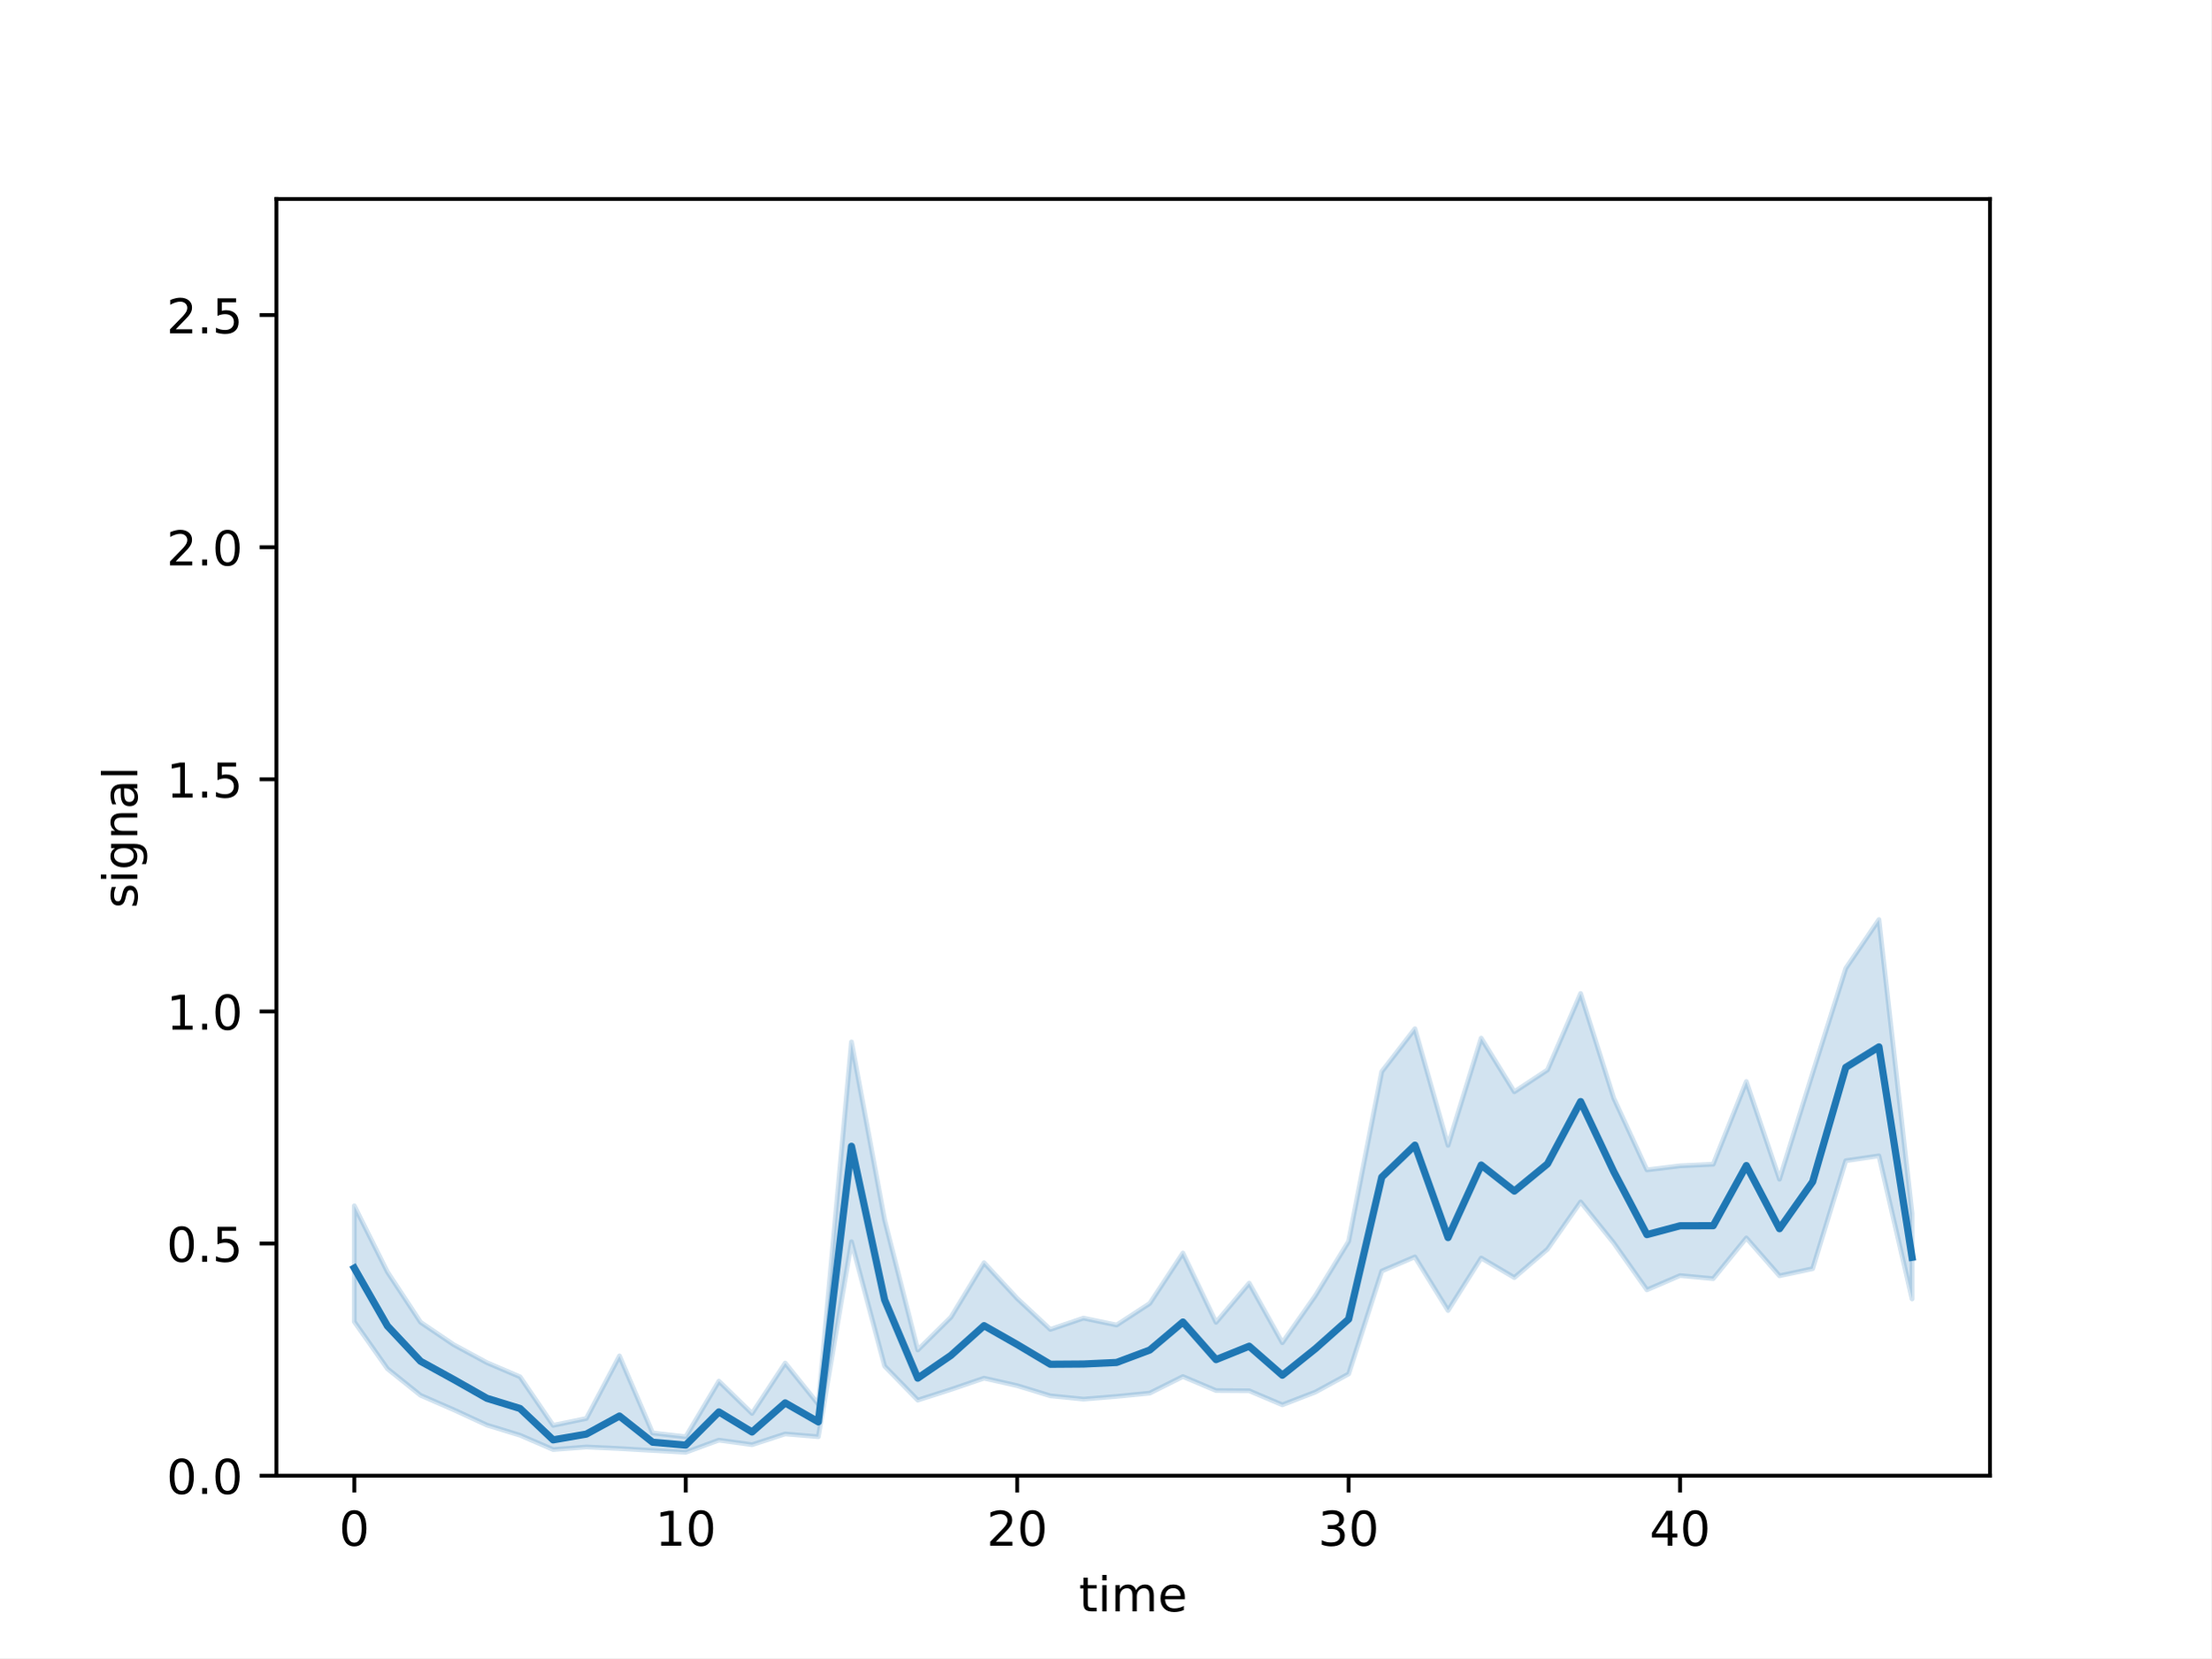
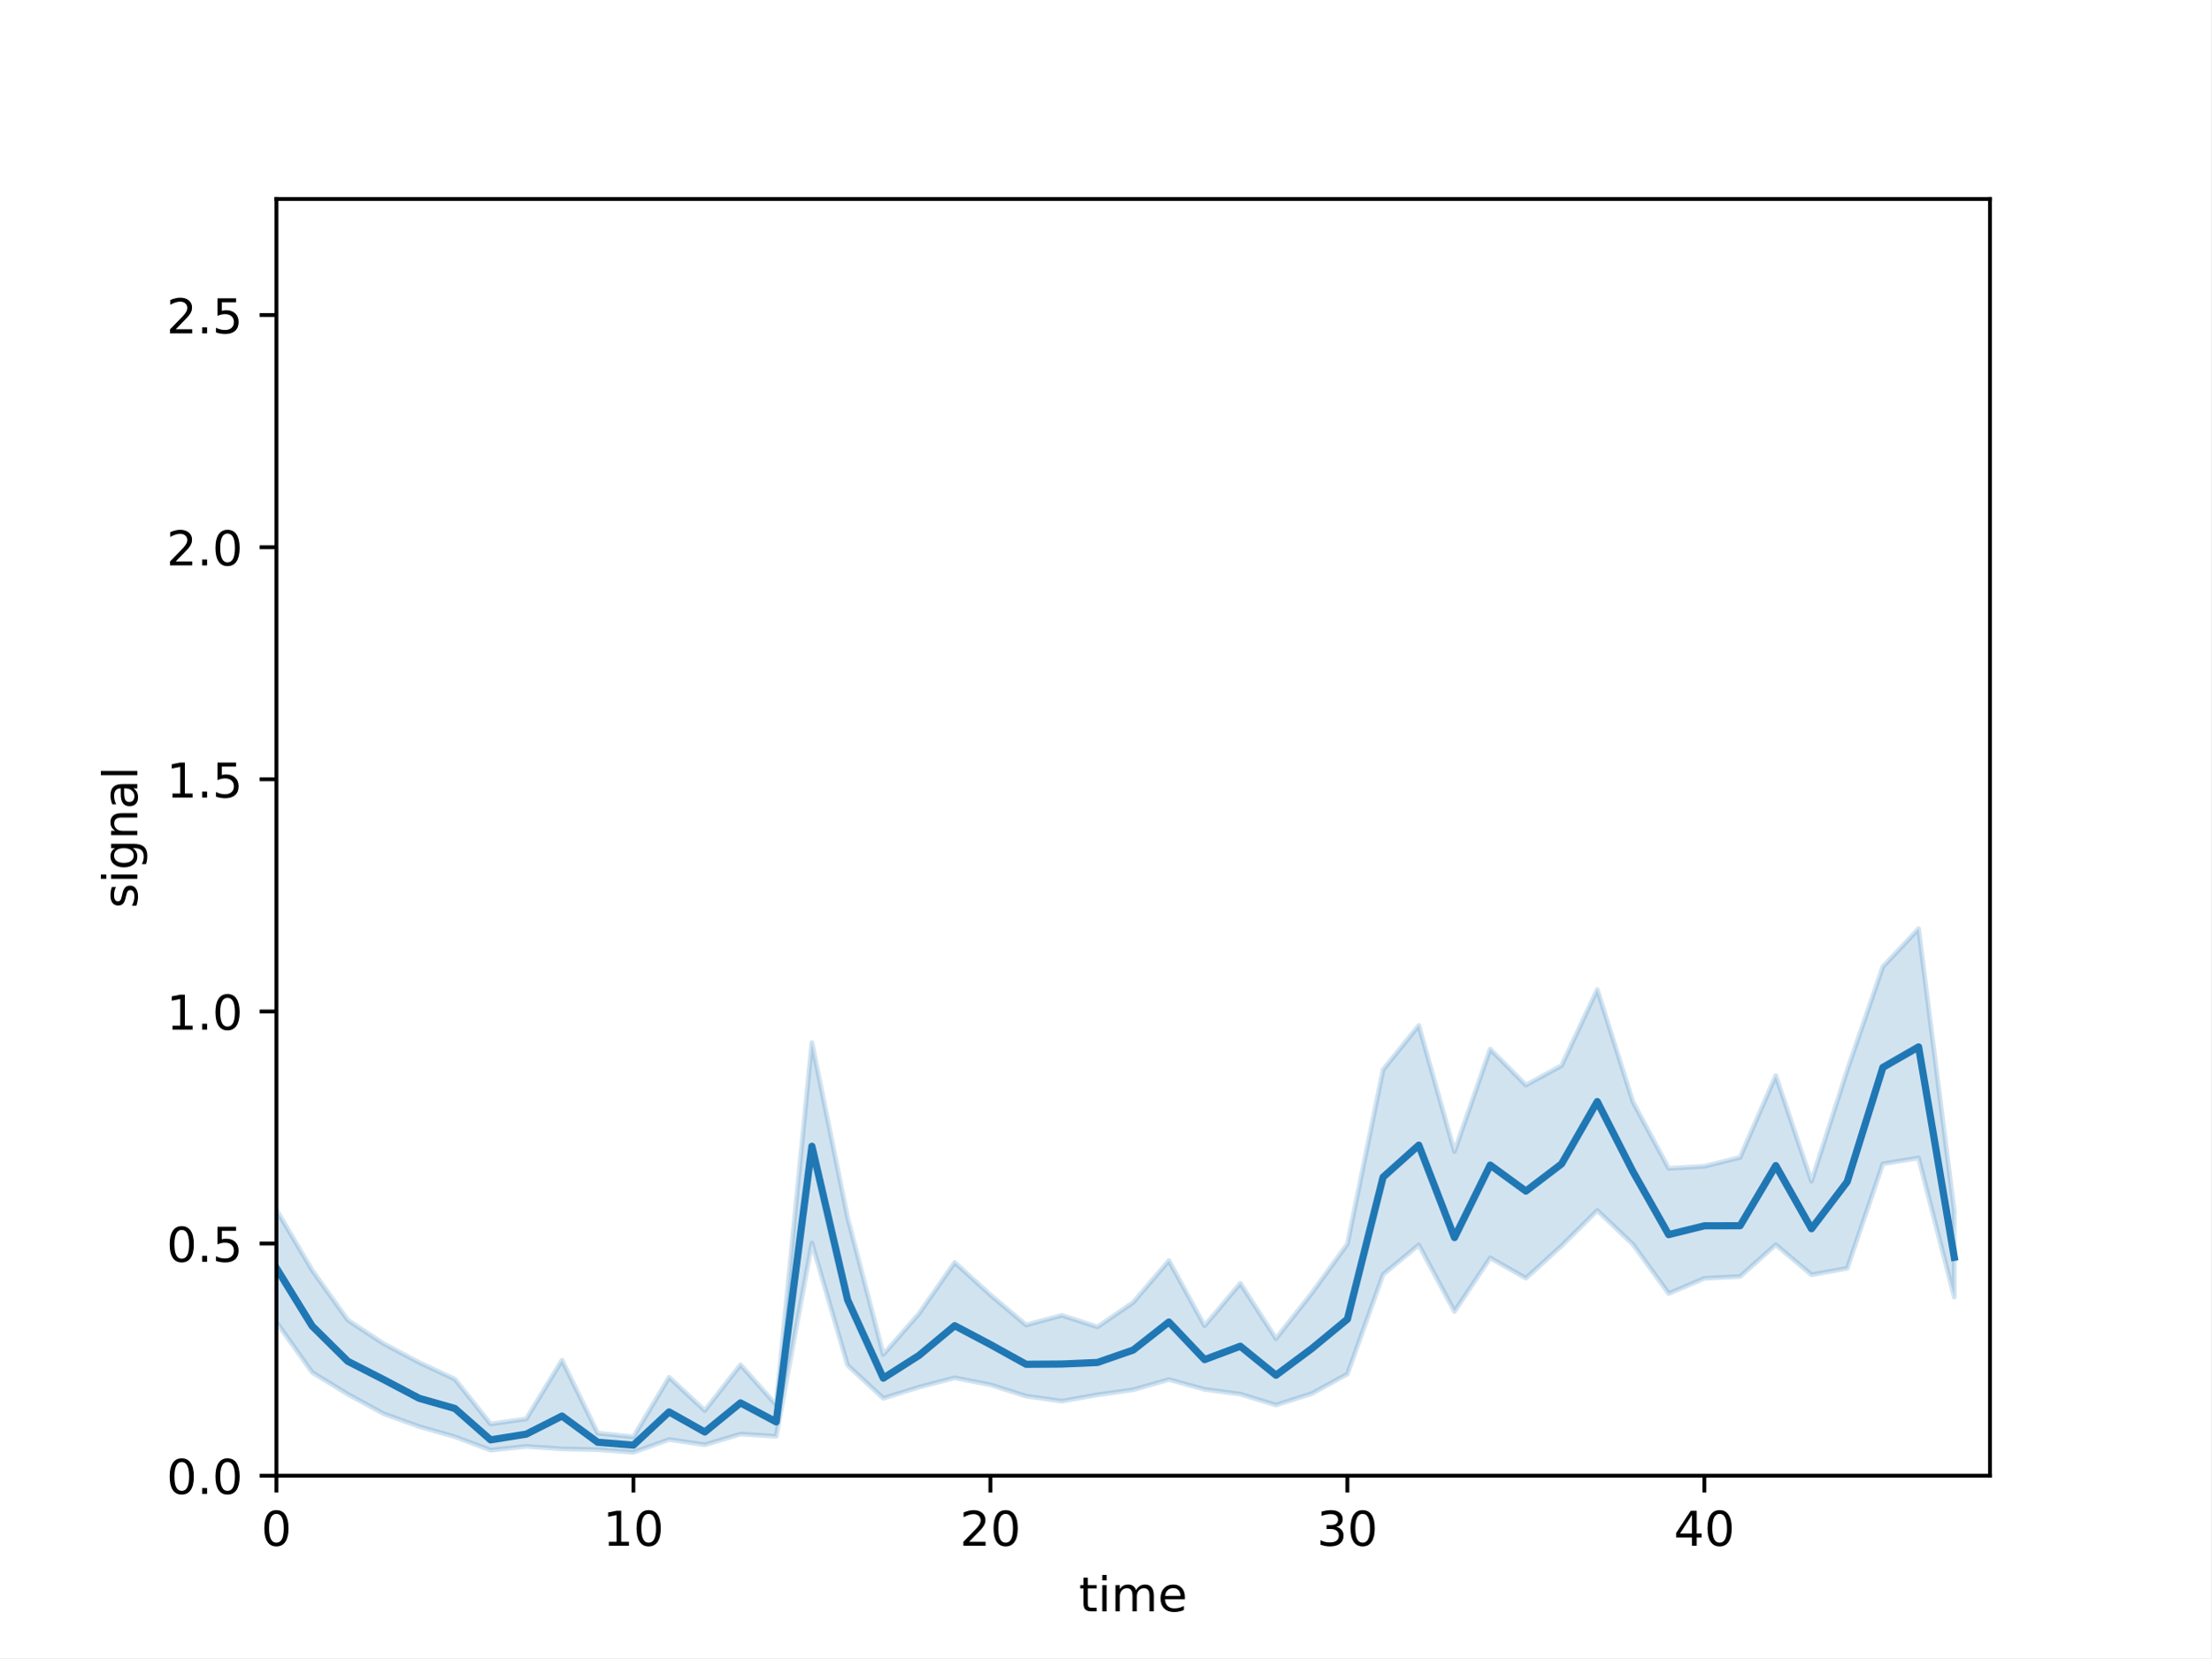
<svg xmlns="http://www.w3.org/2000/svg" xmlns:xlink="http://www.w3.org/1999/xlink" width="460.8pt" height="345.6pt" viewBox="0 0 460.8 345.6" version="1.1">
  <defs>
    <style type="text/css">*{stroke-linejoin: round; stroke-linecap: butt}</style>
  </defs>
  <g id="figure_1">
    <g id="patch_1">
      <path d="M 0 345.6  L 460.8 345.6  L 460.8 0  L 0 0  z " style="fill: #ffffff" />
    </g>
    <g id="axes_1">
      <g id="patch_2">
        <path d="M 57.6 307.584  L 414.72 307.584  L 414.72 41.472  L 57.6 41.472  z " style="fill: #ffffff" />
      </g>
      <g id="PolyCollection_1">
        <defs>
-           <path id="m5b053d071c" d="M 73.833 -94.264  L 73.833 -70.11  L 80.74 -60.309  L 87.648 -54.769  L 94.555 -51.757  L 101.463 -48.567  L 108.37 -46.449  L 115.278 -43.468  L 122.186 -43.999  L 129.093 -43.68  L 136.001 -43.269  L 142.908 -42.89  L 149.816 -45.43  L 156.723 -44.468  L 163.631 -46.72  L 170.538 -46.133  L 177.446 -86.779  L 184.353 -60.855  L 191.261 -53.766  L 198.169 -55.981  L 205.076 -58.342  L 211.984 -56.779  L 218.891 -54.667  L 225.799 -53.97  L 232.706 -54.539  L 239.614 -55.225  L 246.521 -58.679  L 253.429 -55.759  L 260.336 -55.715  L 267.244 -52.785  L 274.151 -55.453  L 281.059 -59.223  L 287.967 -80.671  L 294.874 -83.623  L 301.782 -72.448  L 308.689 -83.384  L 315.597 -79.3  L 322.504 -85.227  L 329.412 -95.088  L 336.319 -86.517  L 343.227 -76.754  L 350.134 -79.729  L 357.042 -79.086  L 363.95 -87.57  L 370.857 -79.682  L 377.765 -81.161  L 384.672 -103.668  L 391.58 -104.684  L 398.487 -74.854  L 398.487 -92.665  L 398.487 -92.665  L 391.58 -153.924  L 384.672 -143.77  L 377.765 -121.929  L 370.857 -99.809  L 363.95 -120.166  L 357.042 -102.931  L 350.134 -102.598  L 343.227 -101.756  L 336.319 -116.699  L 329.412 -138.522  L 322.504 -122.593  L 315.597 -118.038  L 308.689 -129.219  L 301.782 -106.871  L 294.874 -131.181  L 287.967 -122.234  L 281.059 -86.86  L 274.151 -75.578  L 267.244 -65.731  L 260.336 -78.148  L 253.429 -69.972  L 246.521 -84.424  L 239.614 -73.924  L 232.706 -69.418  L 225.799 -70.855  L 218.891 -68.507  L 211.984 -74.955  L 205.076 -82.403  L 198.169 -71.044  L 191.261 -64.215  L 184.353 -91.34  L 177.446 -128.429  L 170.538 -52.923  L 163.631 -61.494  L 156.723 -50.995  L 149.816 -57.722  L 142.908 -46.143  L 136.001 -46.919  L 129.093 -62.98  L 122.186 -49.944  L 115.278 -48.504  L 108.37 -58.629  L 101.463 -61.583  L 94.555 -65.321  L 87.648 -69.994  L 80.74 -80.476  L 73.833 -94.264  z " style="stroke: #1f77b4; stroke-opacity: 0.2" />
+           <path id="m10367780b4" d="M 57.6 -93.44  L 57.6 -70.038  L 65.04 -59.57  L 72.48 -55.008  L 79.92 -50.946  L 87.36 -48.255  L 94.8 -46.135  L 102.24 -43.341  L 109.68 -44.131  L 117.12 -43.607  L 124.56 -43.443  L 132 -42.886  L 139.44 -45.561  L 146.88 -44.46  L 154.32 -46.694  L 161.76 -46.23  L 169.2 -86.517  L 176.64 -61.055  L 184.08 -54.152  L 191.52 -56.48  L 198.96 -58.421  L 206.4 -56.972  L 213.84 -54.608  L 221.28 -53.557  L 228.72 -54.878  L 236.16 -55.933  L 243.6 -58.06  L 251.04 -56.011  L 258.48 -55.028  L 265.92 -52.75  L 273.36 -55.129  L 280.8 -59.204  L 288.24 -79.96  L 295.68 -86.114  L 303.12 -72.248  L 310.56 -83.419  L 318 -79.185  L 325.44 -85.943  L 332.88 -93.299  L 340.32 -86.229  L 347.76 -75.986  L 355.2 -79.153  L 362.64 -79.534  L 370.08 -86.162  L 377.52 -79.896  L 384.96 -81.247  L 392.4 -103.027  L 399.84 -104.25  L 407.28 -75.238  L 407.28 -93.112  L 407.28 -93.112  L 399.84 -152.016  L 392.4 -144.101  L 384.96 -122.509  L 377.52 -99.374  L 370.08 -121.4  L 362.64 -104.355  L 355.2 -102.5  L 347.76 -102.069  L 340.32 -115.892  L 332.88 -139.342  L 325.44 -123.494  L 318 -119.43  L 310.56 -126.926  L 303.12 -105.575  L 295.68 -131.86  L 288.24 -122.636  L 280.8 -86.298  L 273.36 -76.036  L 265.92 -66.589  L 258.48 -78.112  L 251.04 -69.254  L 243.6 -82.84  L 236.16 -74.137  L 228.72 -69.02  L 221.28 -71.443  L 213.84 -69.422  L 206.4 -75.704  L 198.96 -82.467  L 191.52 -71.792  L 184.08 -63.276  L 176.64 -91.798  L 169.2 -128.28  L 161.76 -52.772  L 154.32 -61.128  L 146.88 -51.601  L 139.44 -58.526  L 132 -46.11  L 124.56 -46.891  L 117.12 -62.084  L 109.68 -49.86  L 102.24 -48.788  L 94.8 -58.137  L 87.36 -61.605  L 79.92 -65.542  L 72.48 -70.444  L 65.04 -80.855  L 57.6 -93.44  z " style="stroke: #1f77b4; stroke-opacity: 0.2" />
        </defs>
-         <g clip-path="url(#p2e5629bbff)">
-           <use xlink:href="#m5b053d071c" x="0" y="345.6" style="fill: #1f77b4; fill-opacity: 0.2; stroke: #1f77b4; stroke-opacity: 0.2" />
+         <g clip-path="url(#pb9048dd556)">
+           <use xlink:href="#m10367780b4" x="0" y="345.6" style="fill: #1f77b4; fill-opacity: 0.2; stroke: #1f77b4; stroke-opacity: 0.2" />
        </g>
      </g>
      <g id="matplotlib.axis_1">
        <g id="xtick_1">
          <g id="line2d_1">
            <defs>
-               <path id="m2c2b59ab8b" d="M 0 0  L 0 3.5  " style="stroke: #000000; stroke-width: 0.8" />
-             </defs>
-             <g>
-               <use xlink:href="#m2c2b59ab8b" x="73.833" y="307.584" style="stroke: #000000; stroke-width: 0.8" />
+               <path id="m98447d818f" d="M 0 0  L 0 3.5  " style="stroke: #000000; stroke-width: 0.8" />
+             </defs>
+             <g>
+               <use xlink:href="#m98447d818f" x="57.6" y="307.584" style="stroke: #000000; stroke-width: 0.8" />
            </g>
          </g>
          <g id="text_1">
-             <g transform="translate(70.65148 322.1824) scale(0.1 -0.1)">
+             <g transform="translate(54.41875 322.1824) scale(0.1 -0.1)">
              <defs>
                <path id="DejaVuSans-30" d="M 2034 4250  Q 1547 4250 1301 3770  Q 1056 3291 1056 2328  Q 1056 1369 1301 889  Q 1547 409 2034 409  Q 2525 409 2770 889  Q 3016 1369 3016 2328  Q 3016 3291 2770 3770  Q 2525 4250 2034 4250  z M 2034 4750  Q 2819 4750 3233 4129  Q 3647 3509 3647 2328  Q 3647 1150 3233 529  Q 2819 -91 2034 -91  Q 1250 -91 836 529  Q 422 1150 422 2328  Q 422 3509 836 4129  Q 1250 4750 2034 4750  z " transform="scale(0.015625)" />
              </defs>
              <use xlink:href="#DejaVuSans-30" />
            </g>
          </g>
        </g>
        <g id="xtick_2">
          <g id="line2d_2">
            <g>
-               <use xlink:href="#m2c2b59ab8b" x="142.908" y="307.584" style="stroke: #000000; stroke-width: 0.8" />
+               <use xlink:href="#m98447d818f" x="132" y="307.584" style="stroke: #000000; stroke-width: 0.8" />
            </g>
          </g>
          <g id="text_2">
-             <g transform="translate(136.5457 322.1824) scale(0.1 -0.1)">
+             <g transform="translate(125.6375 322.1824) scale(0.1 -0.1)">
              <defs>
                <path id="DejaVuSans-31" d="M 794 531  L 1825 531  L 1825 4091  L 703 3866  L 703 4441  L 1819 4666  L 2450 4666  L 2450 531  L 3481 531  L 3481 0  L 794 0  L 794 531  z " transform="scale(0.015625)" />
              </defs>
              <use xlink:href="#DejaVuSans-31" />
              <use xlink:href="#DejaVuSans-30" x="63.623" />
            </g>
          </g>
        </g>
        <g id="xtick_3">
          <g id="line2d_3">
            <g>
-               <use xlink:href="#m2c2b59ab8b" x="211.984" y="307.584" style="stroke: #000000; stroke-width: 0.8" />
+               <use xlink:href="#m98447d818f" x="206.4" y="307.584" style="stroke: #000000; stroke-width: 0.8" />
            </g>
          </g>
          <g id="text_3">
-             <g transform="translate(205.6211 322.1824) scale(0.1 -0.1)">
+             <g transform="translate(200.0375 322.1824) scale(0.1 -0.1)">
              <defs>
                <path id="DejaVuSans-32" d="M 1228 531  L 3431 531  L 3431 0  L 469 0  L 469 531  Q 828 903 1448 1529  Q 2069 2156 2228 2338  Q 2531 2678 2651 2914  Q 2772 3150 2772 3378  Q 2772 3750 2511 3984  Q 2250 4219 1831 4219  Q 1534 4219 1204 4116  Q 875 4013 500 3803  L 500 4441  Q 881 4594 1212 4672  Q 1544 4750 1819 4750  Q 2544 4750 2975 4387  Q 3406 4025 3406 3419  Q 3406 3131 3298 2873  Q 3191 2616 2906 2266  Q 2828 2175 2409 1742  Q 1991 1309 1228 531  z " transform="scale(0.015625)" />
              </defs>
              <use xlink:href="#DejaVuSans-32" />
              <use xlink:href="#DejaVuSans-30" x="63.623" />
            </g>
          </g>
        </g>
        <g id="xtick_4">
          <g id="line2d_4">
            <g>
-               <use xlink:href="#m2c2b59ab8b" x="281.059" y="307.584" style="stroke: #000000; stroke-width: 0.8" />
+               <use xlink:href="#m98447d818f" x="280.8" y="307.584" style="stroke: #000000; stroke-width: 0.8" />
            </g>
          </g>
          <g id="text_4">
-             <g transform="translate(274.6965 322.1824) scale(0.1 -0.1)">
+             <g transform="translate(274.4375 322.1824) scale(0.1 -0.1)">
              <defs>
                <path id="DejaVuSans-33" d="M 2597 2516  Q 3050 2419 3304 2112  Q 3559 1806 3559 1356  Q 3559 666 3084 287  Q 2609 -91 1734 -91  Q 1441 -91 1130 -33  Q 819 25 488 141  L 488 750  Q 750 597 1062 519  Q 1375 441 1716 441  Q 2309 441 2620 675  Q 2931 909 2931 1356  Q 2931 1769 2642 2001  Q 2353 2234 1838 2234  L 1294 2234  L 1294 2753  L 1863 2753  Q 2328 2753 2575 2939  Q 2822 3125 2822 3475  Q 2822 3834 2567 4026  Q 2313 4219 1838 4219  Q 1578 4219 1281 4162  Q 984 4106 628 3988  L 628 4550  Q 988 4650 1302 4700  Q 1616 4750 1894 4750  Q 2613 4750 3031 4423  Q 3450 4097 3450 3541  Q 3450 3153 3228 2886  Q 3006 2619 2597 2516  z " transform="scale(0.015625)" />
              </defs>
              <use xlink:href="#DejaVuSans-33" />
              <use xlink:href="#DejaVuSans-30" x="63.623" />
            </g>
          </g>
        </g>
        <g id="xtick_5">
          <g id="line2d_5">
            <g>
-               <use xlink:href="#m2c2b59ab8b" x="350.134" y="307.584" style="stroke: #000000; stroke-width: 0.8" />
+               <use xlink:href="#m98447d818f" x="355.2" y="307.584" style="stroke: #000000; stroke-width: 0.8" />
            </g>
          </g>
          <g id="text_5">
-             <g transform="translate(343.772 322.1824) scale(0.1 -0.1)">
+             <g transform="translate(348.8375 322.1824) scale(0.1 -0.1)">
              <defs>
                <path id="DejaVuSans-34" d="M 2419 4116  L 825 1625  L 2419 1625  L 2419 4116  z M 2253 4666  L 3047 4666  L 3047 1625  L 3713 1625  L 3713 1100  L 3047 1100  L 3047 0  L 2419 0  L 2419 1100  L 313 1100  L 313 1709  L 2253 4666  z " transform="scale(0.015625)" />
              </defs>
              <use xlink:href="#DejaVuSans-34" />
              <use xlink:href="#DejaVuSans-30" x="63.623" />
            </g>
          </g>
        </g>
        <g id="text_6">
          <g transform="translate(224.8639 335.8606) scale(0.1 -0.1)">
            <defs>
              <path id="DejaVuSans-74" d="M 1172 4494  L 1172 3500  L 2356 3500  L 2356 3053  L 1172 3053  L 1172 1153  Q 1172 725 1289 603  Q 1406 481 1766 481  L 2356 481  L 2356 0  L 1766 0  Q 1100 0 847 248  Q 594 497 594 1153  L 594 3053  L 172 3053  L 172 3500  L 594 3500  L 594 4494  L 1172 4494  z " transform="scale(0.015625)" />
              <path id="DejaVuSans-69" d="M 603 3500  L 1178 3500  L 1178 0  L 603 0  L 603 3500  z M 603 4863  L 1178 4863  L 1178 4134  L 603 4134  L 603 4863  z " transform="scale(0.015625)" />
              <path id="DejaVuSans-6d" d="M 3328 2828  Q 3544 3216 3844 3400  Q 4144 3584 4550 3584  Q 5097 3584 5394 3201  Q 5691 2819 5691 2113  L 5691 0  L 5113 0  L 5113 2094  Q 5113 2597 4934 2840  Q 4756 3084 4391 3084  Q 3944 3084 3684 2787  Q 3425 2491 3425 1978  L 3425 0  L 2847 0  L 2847 2094  Q 2847 2600 2669 2842  Q 2491 3084 2119 3084  Q 1678 3084 1418 2786  Q 1159 2488 1159 1978  L 1159 0  L 581 0  L 581 3500  L 1159 3500  L 1159 2956  Q 1356 3278 1631 3431  Q 1906 3584 2284 3584  Q 2666 3584 2933 3390  Q 3200 3197 3328 2828  z " transform="scale(0.015625)" />
              <path id="DejaVuSans-65" d="M 3597 1894  L 3597 1613  L 953 1613  Q 991 1019 1311 708  Q 1631 397 2203 397  Q 2534 397 2845 478  Q 3156 559 3463 722  L 3463 178  Q 3153 47 2828 -22  Q 2503 -91 2169 -91  Q 1331 -91 842 396  Q 353 884 353 1716  Q 353 2575 817 3079  Q 1281 3584 2069 3584  Q 2775 3584 3186 3129  Q 3597 2675 3597 1894  z M 3022 2063  Q 3016 2534 2758 2815  Q 2500 3097 2075 3097  Q 1594 3097 1305 2825  Q 1016 2553 972 2059  L 3022 2063  z " transform="scale(0.015625)" />
            </defs>
            <use xlink:href="#DejaVuSans-74" />
            <use xlink:href="#DejaVuSans-69" x="39.209" />
            <use xlink:href="#DejaVuSans-6d" x="66.992" />
            <use xlink:href="#DejaVuSans-65" x="164.404" />
          </g>
        </g>
      </g>
      <g id="matplotlib.axis_2">
        <g id="ytick_1">
          <g id="line2d_6">
            <defs>
-               <path id="m408db17ca3" d="M 0 0  L -3.5 0  " style="stroke: #000000; stroke-width: 0.8" />
-             </defs>
-             <g>
-               <use xlink:href="#m408db17ca3" x="57.6" y="307.584" style="stroke: #000000; stroke-width: 0.8" />
+               <path id="m18978ec7b2" d="M 0 0  L -3.5 0  " style="stroke: #000000; stroke-width: 0.8" />
+             </defs>
+             <g>
+               <use xlink:href="#m18978ec7b2" x="57.6" y="307.584" style="stroke: #000000; stroke-width: 0.8" />
            </g>
          </g>
          <g id="text_7">
            <g transform="translate(34.69687 311.3832) scale(0.1 -0.1)">
              <defs>
                <path id="DejaVuSans-2e" d="M 684 794  L 1344 794  L 1344 0  L 684 0  L 684 794  z " transform="scale(0.015625)" />
              </defs>
              <use xlink:href="#DejaVuSans-30" />
              <use xlink:href="#DejaVuSans-2e" x="63.623" />
              <use xlink:href="#DejaVuSans-30" x="95.41" />
            </g>
          </g>
        </g>
        <g id="ytick_2">
          <g id="line2d_7">
            <g>
-               <use xlink:href="#m408db17ca3" x="57.6" y="259.2" style="stroke: #000000; stroke-width: 0.8" />
+               <use xlink:href="#m18978ec7b2" x="57.6" y="259.2" style="stroke: #000000; stroke-width: 0.8" />
            </g>
          </g>
          <g id="text_8">
            <g transform="translate(34.69687 262.9992) scale(0.1 -0.1)">
              <defs>
                <path id="DejaVuSans-35" d="M 691 4666  L 3169 4666  L 3169 4134  L 1269 4134  L 1269 2991  Q 1406 3038 1543 3061  Q 1681 3084 1819 3084  Q 2600 3084 3056 2656  Q 3513 2228 3513 1497  Q 3513 744 3044 326  Q 2575 -91 1722 -91  Q 1428 -91 1123 -41  Q 819 9 494 109  L 494 744  Q 775 591 1075 516  Q 1375 441 1709 441  Q 2250 441 2565 725  Q 2881 1009 2881 1497  Q 2881 1984 2565 2268  Q 2250 2553 1709 2553  Q 1456 2553 1204 2497  Q 953 2441 691 2322  L 691 4666  z " transform="scale(0.015625)" />
              </defs>
              <use xlink:href="#DejaVuSans-30" />
              <use xlink:href="#DejaVuSans-2e" x="63.623" />
              <use xlink:href="#DejaVuSans-35" x="95.41" />
            </g>
          </g>
        </g>
        <g id="ytick_3">
          <g id="line2d_8">
            <g>
-               <use xlink:href="#m408db17ca3" x="57.6" y="210.816" style="stroke: #000000; stroke-width: 0.8" />
+               <use xlink:href="#m18978ec7b2" x="57.6" y="210.816" style="stroke: #000000; stroke-width: 0.8" />
            </g>
          </g>
          <g id="text_9">
            <g transform="translate(34.69687 214.6152) scale(0.1 -0.1)">
              <use xlink:href="#DejaVuSans-31" />
              <use xlink:href="#DejaVuSans-2e" x="63.623" />
              <use xlink:href="#DejaVuSans-30" x="95.41" />
            </g>
          </g>
        </g>
        <g id="ytick_4">
          <g id="line2d_9">
            <g>
-               <use xlink:href="#m408db17ca3" x="57.6" y="162.432" style="stroke: #000000; stroke-width: 0.8" />
+               <use xlink:href="#m18978ec7b2" x="57.6" y="162.432" style="stroke: #000000; stroke-width: 0.8" />
            </g>
          </g>
          <g id="text_10">
            <g transform="translate(34.69687 166.2312) scale(0.1 -0.1)">
              <use xlink:href="#DejaVuSans-31" />
              <use xlink:href="#DejaVuSans-2e" x="63.623" />
              <use xlink:href="#DejaVuSans-35" x="95.41" />
            </g>
          </g>
        </g>
        <g id="ytick_5">
          <g id="line2d_10">
            <g>
-               <use xlink:href="#m408db17ca3" x="57.6" y="114.048" style="stroke: #000000; stroke-width: 0.8" />
+               <use xlink:href="#m18978ec7b2" x="57.6" y="114.048" style="stroke: #000000; stroke-width: 0.8" />
            </g>
          </g>
          <g id="text_11">
            <g transform="translate(34.69687 117.8472) scale(0.1 -0.1)">
              <use xlink:href="#DejaVuSans-32" />
              <use xlink:href="#DejaVuSans-2e" x="63.623" />
              <use xlink:href="#DejaVuSans-30" x="95.41" />
            </g>
          </g>
        </g>
        <g id="ytick_6">
          <g id="line2d_11">
            <g>
-               <use xlink:href="#m408db17ca3" x="57.6" y="65.664" style="stroke: #000000; stroke-width: 0.8" />
+               <use xlink:href="#m18978ec7b2" x="57.6" y="65.664" style="stroke: #000000; stroke-width: 0.8" />
            </g>
          </g>
          <g id="text_12">
            <g transform="translate(34.69687 69.46322) scale(0.1 -0.1)">
              <use xlink:href="#DejaVuSans-32" />
              <use xlink:href="#DejaVuSans-2e" x="63.623" />
              <use xlink:href="#DejaVuSans-35" x="95.41" />
            </g>
          </g>
        </g>
        <g id="text_13">
          <g transform="translate(28.61719 189.3178) rotate(-90) scale(0.1 -0.1)">
            <defs>
              <path id="DejaVuSans-73" d="M 2834 3397  L 2834 2853  Q 2591 2978 2328 3040  Q 2066 3103 1784 3103  Q 1356 3103 1142 2972  Q 928 2841 928 2578  Q 928 2378 1081 2264  Q 1234 2150 1697 2047  L 1894 2003  Q 2506 1872 2764 1633  Q 3022 1394 3022 966  Q 3022 478 2636 193  Q 2250 -91 1575 -91  Q 1294 -91 989 -36  Q 684 19 347 128  L 347 722  Q 666 556 975 473  Q 1284 391 1588 391  Q 1994 391 2212 530  Q 2431 669 2431 922  Q 2431 1156 2273 1281  Q 2116 1406 1581 1522  L 1381 1569  Q 847 1681 609 1914  Q 372 2147 372 2553  Q 372 3047 722 3315  Q 1072 3584 1716 3584  Q 2034 3584 2315 3537  Q 2597 3491 2834 3397  z " transform="scale(0.015625)" />
              <path id="DejaVuSans-67" d="M 2906 1791  Q 2906 2416 2648 2759  Q 2391 3103 1925 3103  Q 1463 3103 1205 2759  Q 947 2416 947 1791  Q 947 1169 1205 825  Q 1463 481 1925 481  Q 2391 481 2648 825  Q 2906 1169 2906 1791  z M 3481 434  Q 3481 -459 3084 -895  Q 2688 -1331 1869 -1331  Q 1566 -1331 1297 -1286  Q 1028 -1241 775 -1147  L 775 -588  Q 1028 -725 1275 -790  Q 1522 -856 1778 -856  Q 2344 -856 2625 -561  Q 2906 -266 2906 331  L 2906 616  Q 2728 306 2450 153  Q 2172 0 1784 0  Q 1141 0 747 490  Q 353 981 353 1791  Q 353 2603 747 3093  Q 1141 3584 1784 3584  Q 2172 3584 2450 3431  Q 2728 3278 2906 2969  L 2906 3500  L 3481 3500  L 3481 434  z " transform="scale(0.015625)" />
              <path id="DejaVuSans-6e" d="M 3513 2113  L 3513 0  L 2938 0  L 2938 2094  Q 2938 2591 2744 2837  Q 2550 3084 2163 3084  Q 1697 3084 1428 2787  Q 1159 2491 1159 1978  L 1159 0  L 581 0  L 581 3500  L 1159 3500  L 1159 2956  Q 1366 3272 1645 3428  Q 1925 3584 2291 3584  Q 2894 3584 3203 3211  Q 3513 2838 3513 2113  z " transform="scale(0.015625)" />
              <path id="DejaVuSans-61" d="M 2194 1759  Q 1497 1759 1228 1600  Q 959 1441 959 1056  Q 959 750 1161 570  Q 1363 391 1709 391  Q 2188 391 2477 730  Q 2766 1069 2766 1631  L 2766 1759  L 2194 1759  z M 3341 1997  L 3341 0  L 2766 0  L 2766 531  Q 2569 213 2275 61  Q 1981 -91 1556 -91  Q 1019 -91 701 211  Q 384 513 384 1019  Q 384 1609 779 1909  Q 1175 2209 1959 2209  L 2766 2209  L 2766 2266  Q 2766 2663 2505 2880  Q 2244 3097 1772 3097  Q 1472 3097 1187 3025  Q 903 2953 641 2809  L 641 3341  Q 956 3463 1253 3523  Q 1550 3584 1831 3584  Q 2591 3584 2966 3190  Q 3341 2797 3341 1997  z " transform="scale(0.015625)" />
              <path id="DejaVuSans-6c" d="M 603 4863  L 1178 4863  L 1178 0  L 603 0  L 603 4863  z " transform="scale(0.015625)" />
            </defs>
            <use xlink:href="#DejaVuSans-73" />
            <use xlink:href="#DejaVuSans-69" x="52.1" />
            <use xlink:href="#DejaVuSans-67" x="79.883" />
            <use xlink:href="#DejaVuSans-6e" x="143.359" />
            <use xlink:href="#DejaVuSans-61" x="206.738" />
            <use xlink:href="#DejaVuSans-6c" x="268.018" />
          </g>
        </g>
      </g>
      <g id="line2d_12">
-         <path d="M 73.833 264.311  L 80.74 276.372  L 87.648 283.734  L 94.555 287.531  L 101.463 291.451  L 108.37 293.572  L 115.278 300.117  L 122.186 298.92  L 129.093 295.149  L 136.001 300.61  L 142.908 301.21  L 149.816 294.289  L 156.723 298.475  L 163.631 292.41  L 170.538 296.366  L 177.446 238.923  L 184.353 270.925  L 191.261 287.253  L 198.169 282.514  L 205.076 276.316  L 211.984 280.242  L 218.891 284.359  L 225.799 284.308  L 232.706 283.982  L 239.614 281.394  L 246.521 275.552  L 253.429 283.389  L 260.336 280.596  L 267.244 286.641  L 274.151 281.103  L 281.059 274.96  L 287.967 245.356  L 294.874 238.688  L 301.782 257.954  L 308.689 242.837  L 315.597 248.264  L 322.504 242.592  L 329.412 229.609  L 336.319 244.217  L 343.227 257.336  L 350.134 255.497  L 357.042 255.478  L 363.95 242.948  L 370.857 256.105  L 377.765 246.316  L 384.672 222.477  L 391.58 218.206  L 398.487 262.066  " clip-path="url(#p2e5629bbff)" style="fill: none; stroke: #1f77b4; stroke-width: 1.5; stroke-linecap: square" />
+         <path d="M 57.6 264.311  L 65.04 276.372  L 72.48 283.734  L 79.92 287.531  L 87.36 291.451  L 94.8 293.572  L 102.24 300.117  L 109.68 298.92  L 117.12 295.149  L 124.56 300.61  L 132 301.21  L 139.44 294.289  L 146.88 298.475  L 154.32 292.41  L 161.76 296.366  L 169.2 238.923  L 176.64 270.925  L 184.08 287.253  L 191.52 282.514  L 198.96 276.316  L 206.4 280.242  L 213.84 284.359  L 221.28 284.308  L 228.72 283.982  L 236.16 281.394  L 243.6 275.552  L 251.04 283.389  L 258.48 280.596  L 265.92 286.641  L 273.36 281.103  L 280.8 274.96  L 288.24 245.356  L 295.68 238.688  L 303.12 257.954  L 310.56 242.837  L 318 248.264  L 325.44 242.592  L 332.88 229.609  L 340.32 244.217  L 347.76 257.336  L 355.2 255.497  L 362.64 255.478  L 370.08 242.948  L 377.52 256.105  L 384.96 246.316  L 392.4 222.477  L 399.84 218.206  L 407.28 262.066  " clip-path="url(#pb9048dd556)" style="fill: none; stroke: #1f77b4; stroke-width: 1.5; stroke-linecap: square" />
      </g>
      <g id="patch_3">
        <path d="M 57.6 307.584  L 57.6 41.472  " style="fill: none; stroke: #000000; stroke-width: 0.8; stroke-linejoin: miter; stroke-linecap: square" />
      </g>
      <g id="patch_4">
        <path d="M 414.72 307.584  L 414.72 41.472  " style="fill: none; stroke: #000000; stroke-width: 0.8; stroke-linejoin: miter; stroke-linecap: square" />
      </g>
      <g id="patch_5">
        <path d="M 57.6 307.584  L 414.72 307.584  " style="fill: none; stroke: #000000; stroke-width: 0.8; stroke-linejoin: miter; stroke-linecap: square" />
      </g>
      <g id="patch_6">
        <path d="M 57.6 41.472  L 414.72 41.472  " style="fill: none; stroke: #000000; stroke-width: 0.8; stroke-linejoin: miter; stroke-linecap: square" />
      </g>
    </g>
  </g>
  <defs>
-     <clipPath id="p2e5629bbff">
+     <clipPath id="pb9048dd556">
      <rect x="57.6" y="41.472" width="357.12" height="266.112" />
    </clipPath>
  </defs>
</svg>
